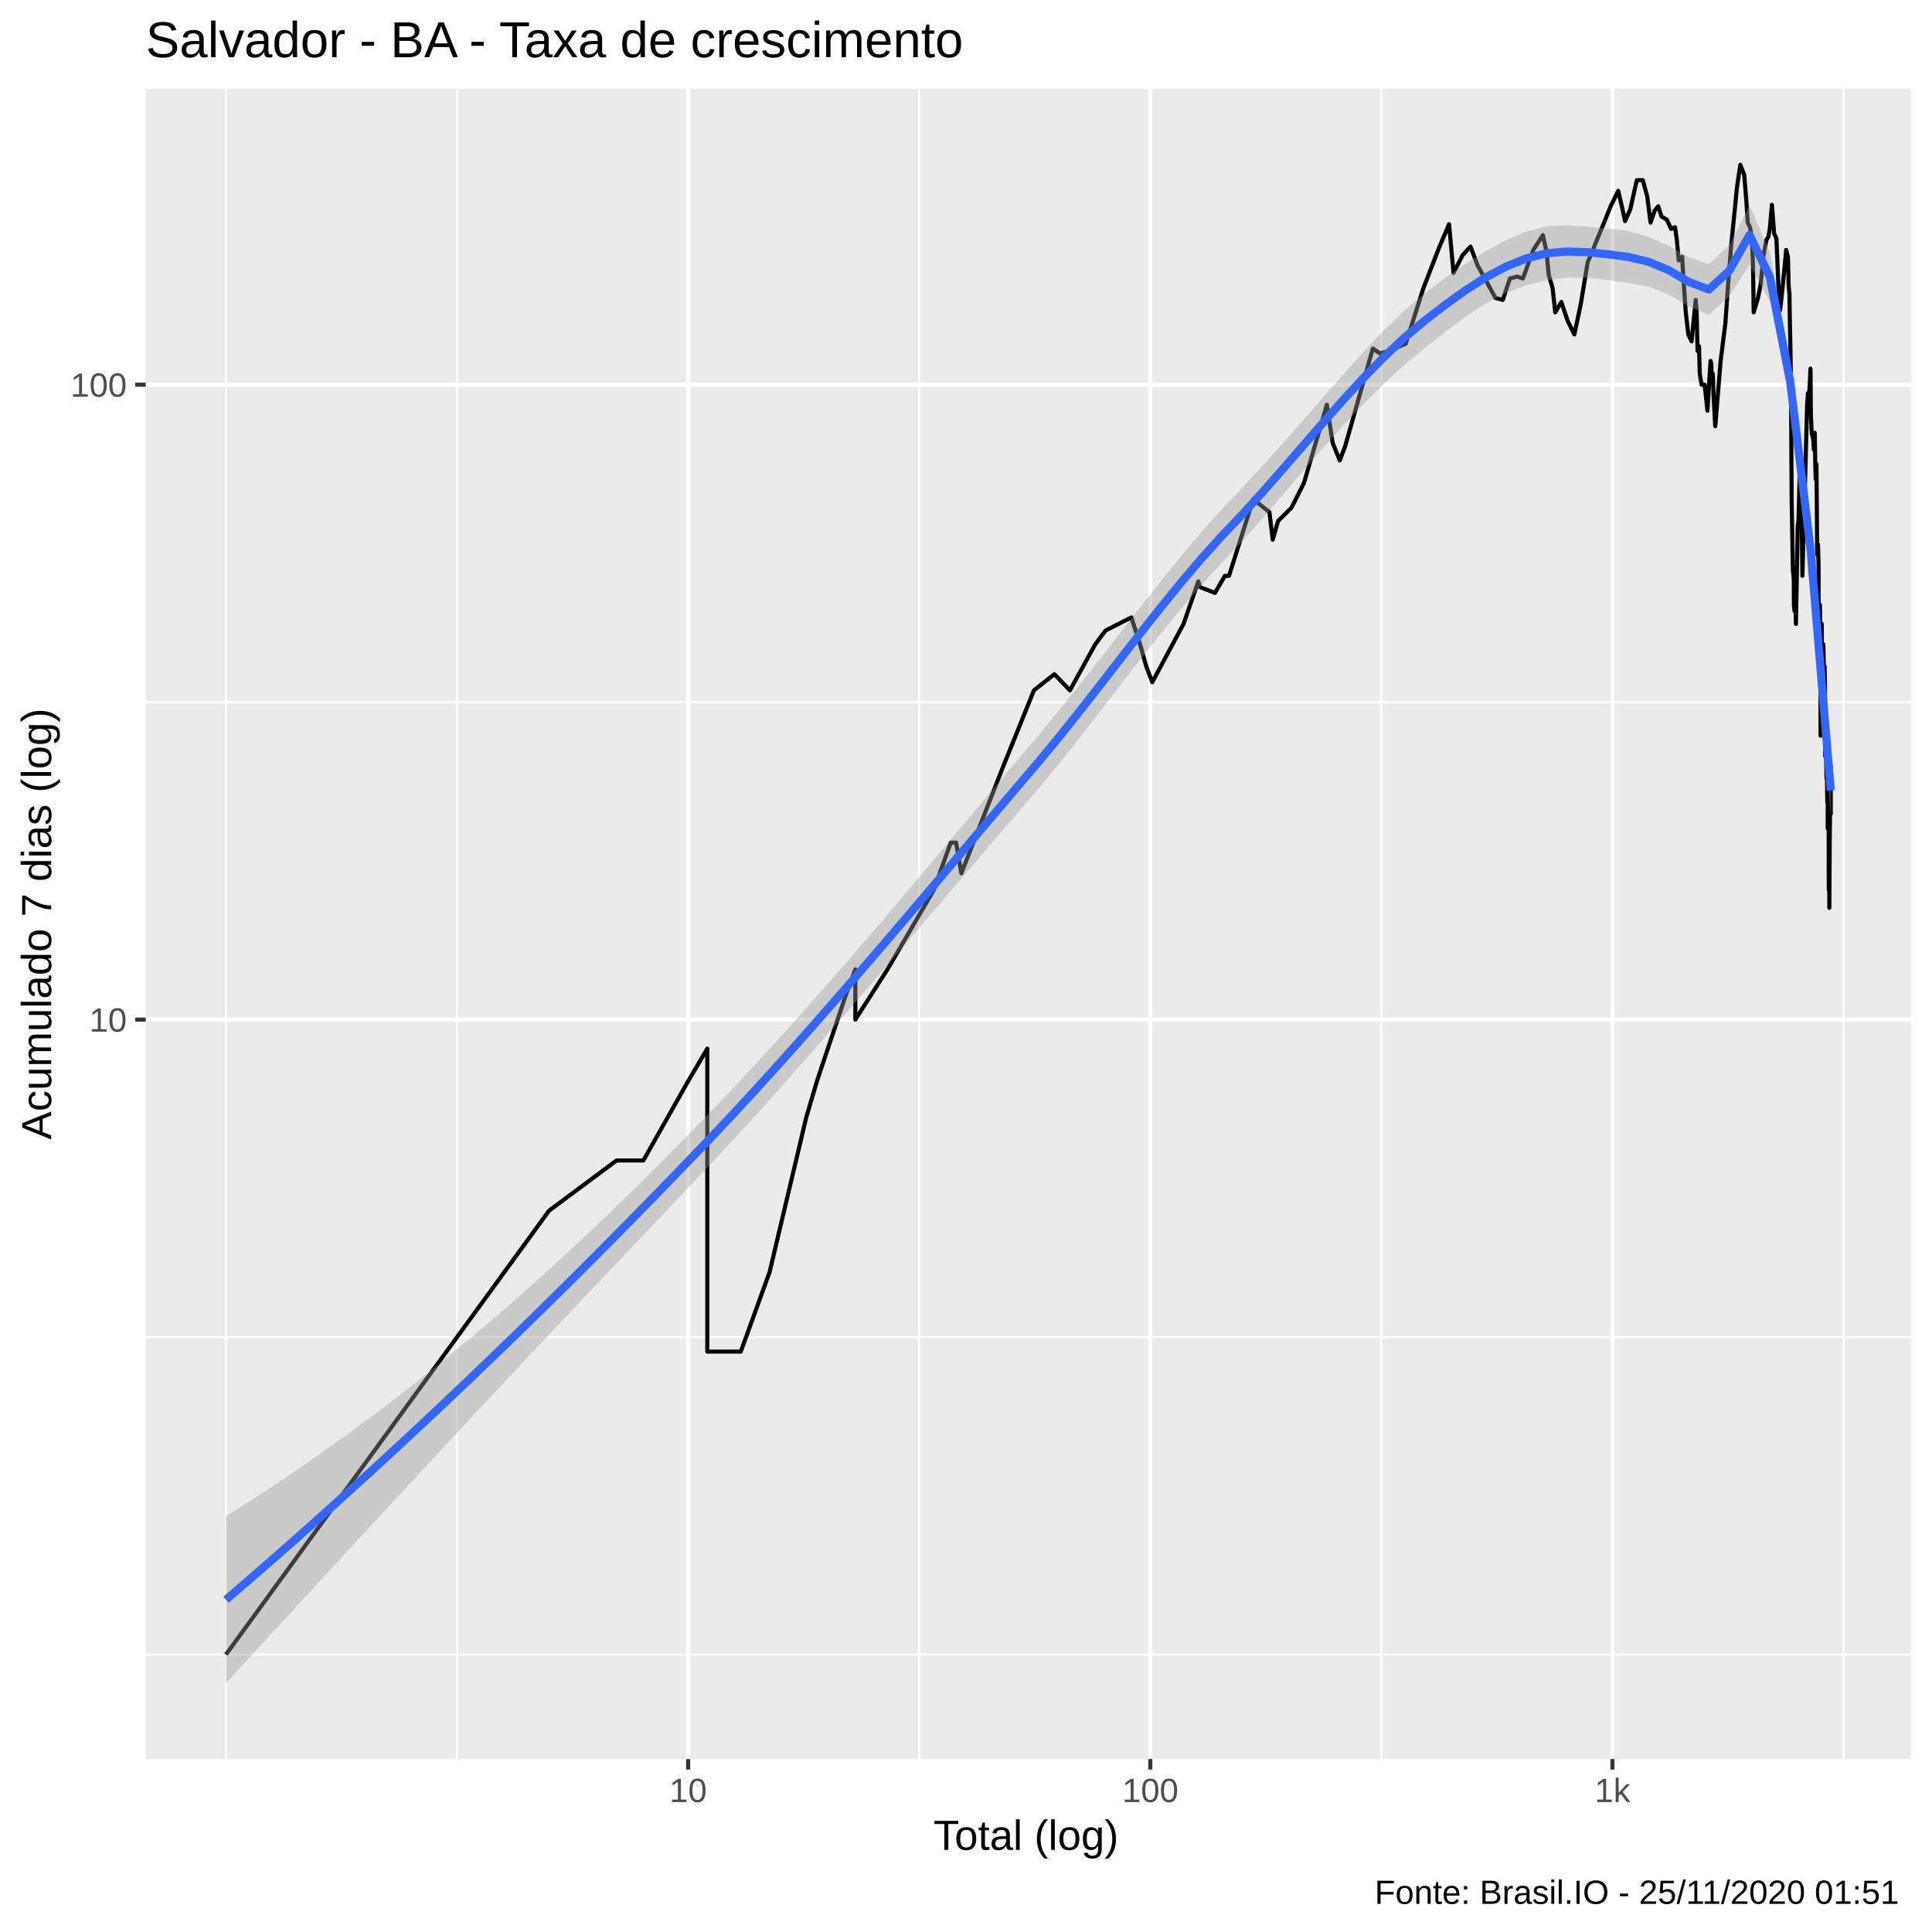
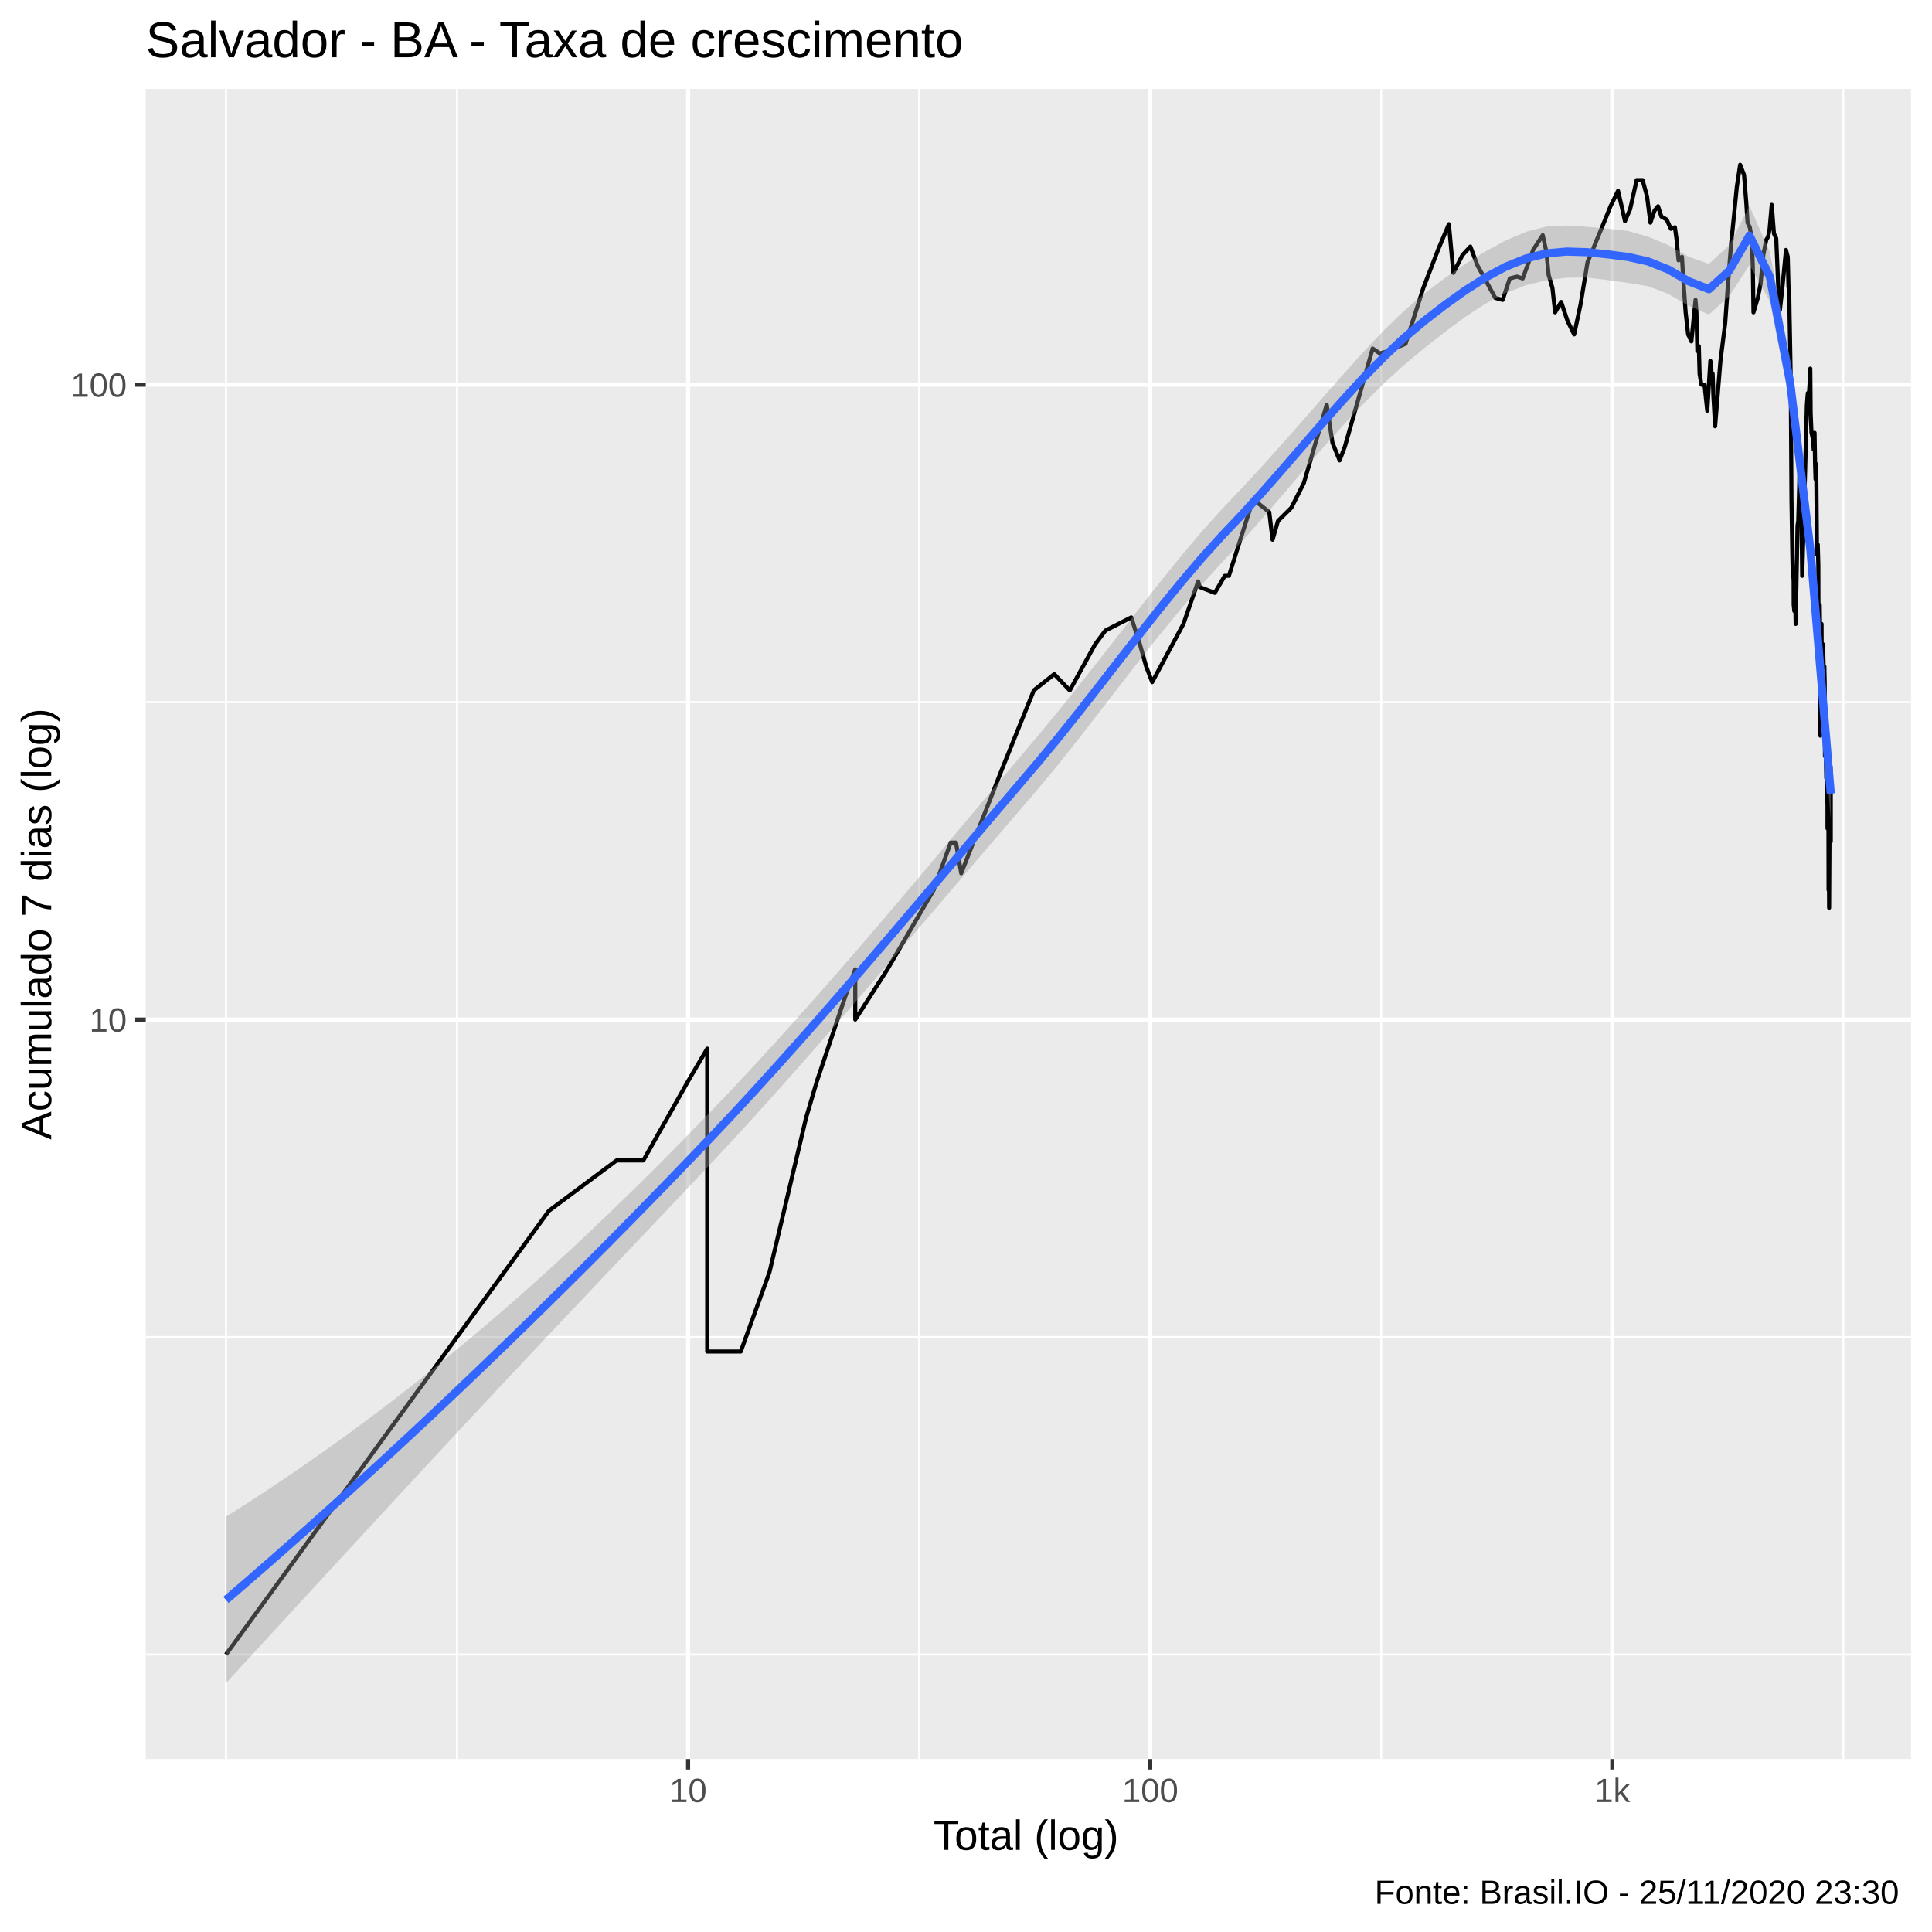
<svg xmlns="http://www.w3.org/2000/svg" viewBox="0 0 504.00 504.00">
  <defs>
    <style type="text/css">
    line, polyline, polygon, path, rect, circle {
      fill: none;
      stroke: #000000;
      stroke-linecap: round;
      stroke-linejoin: round;
      stroke-miterlimit: 10.00;
    }
  </style>
  </defs>
  <rect width="100%" height="100%" style="stroke: none; fill: #FFFFFF;" />
  <rect x="-0" y="0.00" width="504.00" height="504.00" style="stroke-width: 1.07; stroke: #FFFFFF; fill: #FFFFFF;" />
  <defs>
    <clipPath id="cpMzguMDJ8NDk4LjUyfDQ1OC44OHwyMy4xOQ==">
      <rect x="38.02" y="23.19" width="460.50" height="435.69" />
    </clipPath>
  </defs>
  <rect x="38.02" y="23.19" width="460.50" height="435.69" style="stroke-width: 1.07; stroke: none; fill: #EBEBEB;" clip-path="url(#cpMzguMDJ8NDk4LjUyfDQ1OC44OHwyMy4xOQ==)" />
  <polyline points="38.02,431.61 498.52,431.61 " style="stroke-width: 0.53; stroke: #FFFFFF; stroke-linecap: butt;" clip-path="url(#cpMzguMDJ8NDk4LjUyfDQ1OC44OHwyMy4xOQ==)" />
  <polyline points="38.02,348.80 498.52,348.80 " style="stroke-width: 0.53; stroke: #FFFFFF; stroke-linecap: butt;" clip-path="url(#cpMzguMDJ8NDk4LjUyfDQ1OC44OHwyMy4xOQ==)" />
  <polyline points="38.02,183.17 498.52,183.17 " style="stroke-width: 0.53; stroke: #FFFFFF; stroke-linecap: butt;" clip-path="url(#cpMzguMDJ8NDk4LjUyfDQ1OC44OHwyMy4xOQ==)" />
  <polyline points="58.95,458.88 58.95,23.19 " style="stroke-width: 0.53; stroke: #FFFFFF; stroke-linecap: butt;" clip-path="url(#cpMzguMDJ8NDk4LjUyfDQ1OC44OHwyMy4xOQ==)" />
-   <polyline points="119.24,458.88 119.24,23.19 " style="stroke-width: 0.53; stroke: #FFFFFF; stroke-linecap: butt;" clip-path="url(#cpMzguMDJ8NDk4LjUyfDQ1OC44OHwyMy4xOQ==)" />
-   <polyline points="239.80,458.88 239.80,23.19 " style="stroke-width: 0.53; stroke: #FFFFFF; stroke-linecap: butt;" clip-path="url(#cpMzguMDJ8NDk4LjUyfDQ1OC44OHwyMy4xOQ==)" />
-   <polyline points="360.36,458.88 360.36,23.19 " style="stroke-width: 0.53; stroke: #FFFFFF; stroke-linecap: butt;" clip-path="url(#cpMzguMDJ8NDk4LjUyfDQ1OC44OHwyMy4xOQ==)" />
-   <polyline points="480.93,458.88 480.93,23.19 " style="stroke-width: 0.53; stroke: #FFFFFF; stroke-linecap: butt;" clip-path="url(#cpMzguMDJ8NDk4LjUyfDQ1OC44OHwyMy4xOQ==)" />
+   <polyline points="119.23,458.88 119.23,23.19 " style="stroke-width: 0.53; stroke: #FFFFFF; stroke-linecap: butt;" clip-path="url(#cpMzguMDJ8NDk4LjUyfDQ1OC44OHwyMy4xOQ==)" />
+   <polyline points="239.78,458.88 239.78,23.19 " style="stroke-width: 0.53; stroke: #FFFFFF; stroke-linecap: butt;" clip-path="url(#cpMzguMDJ8NDk4LjUyfDQ1OC44OHwyMy4xOQ==)" />
+   <polyline points="360.32,458.88 360.32,23.19 " style="stroke-width: 0.53; stroke: #FFFFFF; stroke-linecap: butt;" clip-path="url(#cpMzguMDJ8NDk4LjUyfDQ1OC44OHwyMy4xOQ==)" />
+   <polyline points="480.87,458.88 480.87,23.19 " style="stroke-width: 0.53; stroke: #FFFFFF; stroke-linecap: butt;" clip-path="url(#cpMzguMDJ8NDk4LjUyfDQ1OC44OHwyMy4xOQ==)" />
  <polyline points="38.02,265.98 498.52,265.98 " style="stroke-width: 1.07; stroke: #FFFFFF; stroke-linecap: butt;" clip-path="url(#cpMzguMDJ8NDk4LjUyfDQ1OC44OHwyMy4xOQ==)" />
  <polyline points="38.02,100.36 498.52,100.36 " style="stroke-width: 1.07; stroke: #FFFFFF; stroke-linecap: butt;" clip-path="url(#cpMzguMDJ8NDk4LjUyfDQ1OC44OHwyMy4xOQ==)" />
-   <polyline points="179.52,458.88 179.52,23.19 " style="stroke-width: 1.07; stroke: #FFFFFF; stroke-linecap: butt;" clip-path="url(#cpMzguMDJ8NDk4LjUyfDQ1OC44OHwyMy4xOQ==)" />
-   <polyline points="300.08,458.88 300.08,23.19 " style="stroke-width: 1.07; stroke: #FFFFFF; stroke-linecap: butt;" clip-path="url(#cpMzguMDJ8NDk4LjUyfDQ1OC44OHwyMy4xOQ==)" />
-   <polyline points="420.64,458.88 420.64,23.19 " style="stroke-width: 1.07; stroke: #FFFFFF; stroke-linecap: butt;" clip-path="url(#cpMzguMDJ8NDk4LjUyfDQ1OC44OHwyMy4xOQ==)" />
-   <polyline points="58.95,431.61 95.25,381.75 95.25,381.75 95.25,381.75 116.48,352.59 143.22,315.84 143.22,315.84 160.84,302.73 167.83,302.73 179.52,282.03 184.51,273.56 184.51,282.03 184.51,302.73 184.51,302.73 184.51,331.89 184.51,352.59 193.25,352.59 200.75,331.89 210.29,291.64 210.29,291.64 213.12,282.03 220.80,259.13 223.13,252.87 223.13,265.98 231.52,252.87 243.59,232.17 248.02,219.81 249.42,219.81 250.78,227.81 261.65,200.07 269.72,180.10 275.05,175.87 279.11,180.10 285.71,168.09 287.07,166.26 288.40,164.49 295.14,161.06 297.40,168.09 299.02,173.84 300.60,177.96 308.75,162.76 312.60,151.67 313.01,153.15 316.95,154.66 319.54,150.21 320.61,150.21 326.93,130.24 331.15,133.59 332.01,140.79 333.41,135.91 336.90,132.46 340.16,126.01 346.14,105.58 347.64,115.51 349.50,120.10 350.91,116.41 358.13,90.93 359.99,92.20 362.28,91.56 366.71,89.68 371.34,75.13 375.35,64.77 378.01,58.48 379.18,71.19 381.56,66.55 383.61,64.33 385.49,69.30 387.89,73.63 390.10,77.71 392.03,78.24 393.90,72.64 395.78,72.16 397.28,72.64 399.99,65.21 402.49,61.35 403.44,65.65 404.02,71.67 405.02,75.13 405.72,81.48 407.30,78.77 408.96,83.73 410.70,87.24 412.38,79.30 414.19,68.37 415.36,65.65 416.22,63.47 418.12,58.88 420.17,53.81 422.14,49.78 423.00,53.43 423.94,57.68 425.30,54.57 427.00,46.99 428.55,46.99 429.71,51.22 430.58,58.08 431.65,54.95 432.58,53.81 433.45,56.49 434.82,57.28 435.93,59.69 436.97,59.28 437.43,62.61 437.92,67.91 438.82,67.00 439.15,72.64 439.77,81.48 440.42,87.24 441.28,89.06 442.36,78.24 442.60,81.48 442.84,91.56 443.22,90.30 443.42,97.53 443.89,100.36 444.69,100.36 445.42,107.14 446.23,94.16 446.42,94.82 446.58,98.93 446.83,97.53 447.02,103.29 447.46,111.20 448.86,94.16 450.10,84.30 450.89,73.13 451.62,63.90 452.37,56.49 453.14,48.72 454.00,42.99 455.02,45.63 455.59,52.69 455.93,58.08 456.52,59.28 457.02,62.19 457.30,69.30 457.48,81.48 458.61,77.71 459.32,74.13 460.04,66.55 460.80,62.61 461.31,61.76 461.69,59.69 462.24,53.43 462.82,60.93 463.41,62.19 463.71,69.30 464.05,77.19 464.37,80.93 464.96,75.64 465.96,65.21 466.42,67.00 466.61,74.63 466.81,76.67 466.90,82.60 467.01,87.84 467.20,98.93 467.39,130.24 467.61,143.36 467.71,148.79 467.88,150.21 467.95,151.67 467.97,157.79 468.14,159.41 468.37,156.21 468.50,162.76 468.98,137.10 469.16,135.91 469.35,129.16 469.47,123.98 469.54,129.16 469.70,132.46 469.92,127.05 470.11,143.36 470.19,150.21 470.61,134.74 470.96,122.99 471.42,105.58 471.65,102.55 471.79,105.58 472.11,100.36 472.30,96.16 472.40,107.93 472.61,112.90 473.02,114.63 473.19,117.31 473.42,112.90 473.55,121.05 473.67,124.99 473.84,121.05 473.92,128.10 474.05,144.68 474.26,142.06 474.41,147.39 474.42,156.21 474.46,162.76 474.65,161.06 474.76,157.79 474.84,162.76 474.91,175.87 474.93,191.92 475.11,171.87 475.24,162.76 475.30,175.87 475.32,186.96 475.43,182.32 475.45,189.40 475.65,168.09 475.78,173.84 475.87,177.96 475.90,180.10 475.98,173.84 476.05,177.96 476.07,177.96 476.12,197.25 476.28,191.92 476.34,197.25 476.37,197.25 476.43,200.07 476.48,203.01 476.52,200.07 476.57,200.07 476.68,209.27 476.79,200.07 476.79,206.07 476.79,216.12 476.95,197.25 476.97,200.07 477.00,203.01 477.04,216.12 477.07,232.17 477.13,219.81 477.15,216.12 477.22,236.82 477.31,219.81 477.36,216.12 477.47,203.01 477.52,200.07 477.55,203.01 477.59,200.07 477.59,212.61 " style="stroke-width: 1.07; stroke-linecap: butt;" clip-path="url(#cpMzguMDJ8NDk4LjUyfDQ1OC44OHwyMy4xOQ==)" />
-   <polygon points="58.95,395.56 64.25,392.20 69.55,388.75 74.85,385.21 80.15,381.59 85.45,377.87 90.75,374.06 96.05,370.16 101.35,366.17 106.65,362.08 111.95,357.89 117.24,353.61 122.54,349.23 127.84,344.75 133.14,340.17 138.44,335.50 143.74,330.72 149.04,325.84 154.34,320.87 159.64,315.81 164.94,310.65 170.24,305.41 175.54,300.10 180.83,294.70 186.13,289.24 191.43,283.67 196.73,277.99 202.03,272.21 207.33,266.35 212.63,260.39 217.93,254.36 223.23,248.26 228.53,242.09 233.83,235.87 239.13,229.61 244.43,223.31 249.72,216.99 255.02,210.67 260.32,204.35 265.62,198.05 270.92,191.78 276.22,185.37 281.52,178.77 286.82,172.05 292.12,165.26 297.42,158.46 302.72,151.74 308.02,145.19 313.31,138.90 318.61,132.99 323.91,127.42 329.21,121.68 334.51,115.79 339.81,109.78 345.11,103.71 350.41,97.68 355.71,91.80 361.01,86.20 366.31,81.06 371.61,76.55 376.90,72.54 382.20,68.88 387.50,65.56 392.80,62.69 398.10,60.43 403.40,59.05 408.70,58.77 414.00,59.13 419.30,59.59 424.60,60.20 429.90,61.75 435.20,64.04 440.49,67.08 445.79,68.91 451.09,63.95 456.39,53.58 461.69,65.81 466.99,93.42 472.29,138.57 477.59,199.37 477.59,213.04 472.29,147.47 466.99,105.47 461.69,78.60 456.39,69.04 451.09,77.34 445.79,82.14 440.49,79.94 435.20,76.81 429.90,74.71 424.60,73.81 419.30,73.06 414.00,72.43 408.70,72.45 403.40,73.12 398.10,74.41 392.80,76.46 387.50,79.26 382.20,82.73 376.90,86.67 371.61,90.83 366.31,95.23 361.01,100.09 355.71,105.35 350.41,110.98 345.11,116.90 339.81,123.04 334.51,129.26 329.21,135.41 323.91,141.34 318.61,146.95 313.31,152.78 308.02,158.96 302.72,165.42 297.42,172.09 292.12,178.92 286.82,185.79 281.52,192.62 276.22,199.30 270.92,205.72 265.62,211.89 260.32,218.07 255.02,224.25 249.72,230.44 244.43,236.64 239.13,242.84 233.83,249.02 228.53,255.20 223.23,261.35 217.93,267.46 212.63,273.54 207.33,279.56 202.03,285.51 196.73,291.39 191.43,297.18 186.13,302.87 180.83,308.48 175.54,314.07 170.24,319.66 164.94,325.24 159.64,330.82 154.34,336.41 149.04,342.01 143.74,347.62 138.44,353.25 133.14,358.89 127.84,364.55 122.54,370.23 117.24,375.91 111.95,381.61 106.65,387.33 101.35,393.05 96.05,398.79 90.75,404.53 85.45,410.28 80.15,416.03 74.85,421.79 69.55,427.55 64.25,433.31 58.95,439.07 " style="stroke-width: 0.00; stroke: none; fill: #999999; fill-opacity: 0.40;" clip-path="url(#cpMzguMDJ8NDk4LjUyfDQ1OC44OHwyMy4xOQ==)" />
-   <polyline points="58.95,395.56 64.25,392.20 69.55,388.75 74.85,385.21 80.15,381.59 85.45,377.87 90.75,374.06 96.05,370.16 101.35,366.17 106.65,362.08 111.95,357.89 117.24,353.61 122.54,349.23 127.84,344.75 133.14,340.17 138.44,335.50 143.74,330.72 149.04,325.84 154.34,320.87 159.64,315.81 164.94,310.65 170.24,305.41 175.54,300.10 180.83,294.70 186.13,289.24 191.43,283.67 196.73,277.99 202.03,272.21 207.33,266.35 212.63,260.39 217.93,254.36 223.23,248.26 228.53,242.09 233.83,235.87 239.13,229.61 244.43,223.31 249.72,216.99 255.02,210.67 260.32,204.35 265.62,198.05 270.92,191.78 276.22,185.37 281.52,178.77 286.82,172.05 292.12,165.26 297.42,158.46 302.72,151.74 308.02,145.19 313.31,138.90 318.61,132.99 323.91,127.42 329.21,121.68 334.51,115.79 339.81,109.78 345.11,103.71 350.41,97.68 355.71,91.80 361.01,86.20 366.31,81.06 371.61,76.55 376.90,72.54 382.20,68.88 387.50,65.56 392.80,62.69 398.10,60.43 403.40,59.05 408.70,58.77 414.00,59.13 419.30,59.59 424.60,60.20 429.90,61.75 435.20,64.04 440.49,67.08 445.79,68.91 451.09,63.95 456.39,53.58 461.69,65.81 466.99,93.42 472.29,138.57 477.59,199.37 " style="stroke-width: 2.13; stroke: none;" clip-path="url(#cpMzguMDJ8NDk4LjUyfDQ1OC44OHwyMy4xOQ==)" />
-   <polyline points="477.59,213.04 472.29,147.47 466.99,105.47 461.69,78.60 456.39,69.04 451.09,77.34 445.79,82.14 440.49,79.94 435.20,76.81 429.90,74.71 424.60,73.81 419.30,73.06 414.00,72.43 408.70,72.45 403.40,73.12 398.10,74.41 392.80,76.46 387.50,79.26 382.20,82.73 376.90,86.67 371.61,90.83 366.31,95.23 361.01,100.09 355.71,105.35 350.41,110.98 345.11,116.90 339.81,123.04 334.51,129.26 329.21,135.41 323.91,141.34 318.61,146.95 313.31,152.78 308.02,158.96 302.72,165.42 297.42,172.09 292.12,178.92 286.82,185.79 281.52,192.62 276.22,199.30 270.92,205.72 265.62,211.89 260.32,218.07 255.02,224.25 249.72,230.44 244.43,236.64 239.13,242.84 233.83,249.02 228.53,255.20 223.23,261.35 217.93,267.46 212.63,273.54 207.33,279.56 202.03,285.51 196.73,291.39 191.43,297.18 186.13,302.87 180.83,308.48 175.54,314.07 170.24,319.66 164.94,325.24 159.64,330.82 154.34,336.41 149.04,342.01 143.74,347.62 138.44,353.25 133.14,358.89 127.84,364.55 122.54,370.23 117.24,375.91 111.95,381.61 106.65,387.33 101.35,393.05 96.05,398.79 90.75,404.53 85.45,410.28 80.15,416.03 74.85,421.79 69.55,427.55 64.25,433.31 58.95,439.07 " style="stroke-width: 2.13; stroke: none;" clip-path="url(#cpMzguMDJ8NDk4LjUyfDQ1OC44OHwyMy4xOQ==)" />
-   <polyline points="58.95,417.32 64.25,412.75 69.55,408.15 74.85,403.50 80.15,398.81 85.45,394.07 90.75,389.29 96.05,384.47 101.35,379.61 106.65,374.70 111.95,369.75 117.24,364.76 122.54,359.73 127.84,354.65 133.14,349.53 138.44,344.37 143.74,339.17 149.04,333.93 154.34,328.64 159.64,323.31 164.94,317.95 170.24,312.54 175.54,307.08 180.83,301.59 186.13,296.05 191.43,290.42 196.73,284.69 202.03,278.86 207.33,272.95 212.63,266.96 217.93,260.91 223.23,254.80 228.53,248.64 233.83,242.45 239.13,236.22 244.43,229.98 249.72,223.72 255.02,217.46 260.32,211.21 265.62,204.97 270.92,198.75 276.22,192.34 281.52,185.70 286.82,178.92 292.12,172.09 297.42,165.28 302.72,158.58 308.02,152.07 313.31,145.84 318.61,139.97 323.91,134.38 329.21,128.55 334.51,122.52 339.81,116.41 345.11,110.31 350.41,104.33 355.71,98.57 361.01,93.14 366.31,88.15 371.61,83.69 376.90,79.61 382.20,75.80 387.50,72.41 392.80,69.57 398.10,67.42 403.40,66.09 408.70,65.61 414.00,65.78 419.30,66.32 424.60,67.00 429.90,68.23 435.20,70.43 440.49,73.51 445.79,75.53 451.09,70.64 456.39,61.31 461.69,72.20 466.99,99.44 472.29,143.02 477.59,206.21 " style="stroke-width: 2.13; stroke: #3366FF; stroke-linecap: butt;" clip-path="url(#cpMzguMDJ8NDk4LjUyfDQ1OC44OHwyMy4xOQ==)" />
+   <polyline points="179.50,458.88 179.50,23.19 " style="stroke-width: 1.07; stroke: #FFFFFF; stroke-linecap: butt;" clip-path="url(#cpMzguMDJ8NDk4LjUyfDQ1OC44OHwyMy4xOQ==)" />
+   <polyline points="300.05,458.88 300.05,23.19 " style="stroke-width: 1.07; stroke: #FFFFFF; stroke-linecap: butt;" clip-path="url(#cpMzguMDJ8NDk4LjUyfDQ1OC44OHwyMy4xOQ==)" />
+   <polyline points="420.60,458.88 420.60,23.19 " style="stroke-width: 1.07; stroke: #FFFFFF; stroke-linecap: butt;" clip-path="url(#cpMzguMDJ8NDk4LjUyfDQ1OC44OHwyMy4xOQ==)" />
+   <polyline points="58.95,431.61 95.24,381.75 95.24,381.75 95.24,381.75 116.47,352.58 143.21,315.84 143.21,315.84 160.83,302.73 167.82,302.73 179.50,282.03 184.49,273.56 184.49,282.03 184.49,302.73 184.49,302.73 184.49,331.89 184.49,352.58 193.24,352.58 200.73,331.89 210.27,291.64 210.27,291.64 213.11,282.03 220.78,259.13 223.11,252.87 223.11,265.98 231.50,252.87 243.57,232.17 248.00,219.81 249.39,219.81 250.75,227.81 261.62,200.07 269.69,180.10 275.02,175.87 279.08,180.10 285.68,168.09 287.04,166.26 288.37,164.49 295.11,161.06 297.37,168.09 298.99,173.84 300.57,177.95 308.72,162.76 312.56,151.67 312.97,153.15 316.91,154.66 319.50,150.21 320.58,150.21 326.90,130.24 331.11,133.59 331.97,140.79 333.38,135.91 336.86,132.46 340.13,126.01 346.10,105.58 347.60,115.51 349.47,120.10 350.87,116.41 358.09,90.93 359.95,92.20 362.24,91.56 366.67,89.68 371.30,75.13 375.31,64.77 377.97,58.48 379.14,71.19 381.51,66.55 383.57,64.33 385.45,69.30 387.85,73.63 390.06,77.71 391.99,78.24 393.86,72.64 395.74,72.16 397.23,72.64 399.94,65.21 402.45,61.35 403.40,65.65 403.98,71.67 404.98,75.13 405.68,81.48 407.25,78.77 408.92,83.73 410.65,87.24 412.34,79.30 414.14,68.37 415.31,65.65 416.18,63.47 418.08,58.88 420.13,53.81 422.10,49.78 422.95,53.43 423.90,57.68 425.25,54.57 426.95,46.99 428.50,46.99 429.66,51.22 430.54,58.08 431.61,54.95 432.53,53.81 433.40,56.49 434.78,57.28 435.88,59.69 436.93,59.28 437.39,62.61 437.88,67.91 438.77,67.00 439.10,72.64 439.73,81.48 440.38,87.24 441.23,89.06 442.31,78.24 442.55,81.48 442.79,91.56 443.17,90.30 443.37,97.53 443.85,100.36 444.65,100.36 445.37,107.14 446.18,94.16 446.37,94.82 446.53,98.93 446.78,97.53 446.97,103.29 447.42,111.20 448.81,94.16 450.05,84.30 450.85,73.13 451.57,63.90 452.32,56.49 453.09,48.72 453.95,42.99 454.97,45.63 455.54,52.69 455.88,58.08 456.47,59.28 456.97,62.19 457.25,69.30 457.43,81.48 458.56,77.71 459.27,74.13 459.99,66.55 460.75,62.61 461.25,61.76 461.64,59.69 462.19,53.43 462.77,60.93 463.36,62.19 463.66,69.30 464.00,77.19 464.32,80.93 464.91,75.64 465.91,65.21 466.37,67.00 466.56,74.63 466.76,76.67 466.85,82.60 466.95,87.84 467.15,98.93 467.34,130.24 467.55,143.36 467.66,148.79 467.83,150.21 467.90,151.67 467.92,157.79 468.09,159.41 468.32,156.21 468.44,162.76 468.92,137.10 469.11,135.91 469.30,129.16 469.42,123.98 469.48,129.16 469.65,132.46 469.87,127.05 470.06,143.36 470.14,150.21 470.56,134.74 470.90,122.99 471.36,105.58 471.60,102.55 471.74,105.58 472.05,100.36 472.25,96.16 472.35,107.93 472.56,112.90 472.97,114.63 473.14,117.31 473.37,112.90 473.50,121.05 473.62,124.99 473.79,121.05 473.86,128.10 474.00,144.68 474.20,142.06 474.35,147.39 474.37,156.21 474.41,162.76 474.60,161.06 474.71,157.79 474.78,162.76 474.86,175.87 474.88,191.92 475.06,171.87 475.19,162.76 475.25,175.87 475.26,186.96 475.37,182.32 475.39,189.40 475.59,168.09 475.72,173.84 475.81,177.95 475.85,180.10 475.92,173.84 476.00,177.95 476.01,177.95 476.07,197.25 476.23,191.92 476.29,197.25 476.32,197.25 476.38,200.07 476.43,203.01 476.47,200.07 476.52,200.07 476.63,209.27 476.74,200.07 476.74,206.07 476.74,216.12 476.90,197.25 476.91,200.07 476.95,203.01 476.99,216.12 477.02,232.17 477.08,219.81 477.09,216.12 477.16,236.82 477.25,219.81 477.31,216.12 477.41,203.01 477.47,200.07 477.50,203.01 477.54,200.07 477.59,203.01 477.59,219.81 " style="stroke-width: 1.07; stroke-linecap: butt;" clip-path="url(#cpMzguMDJ8NDk4LjUyfDQ1OC44OHwyMy4xOQ==)" />
+   <polygon points="58.95,395.66 64.25,392.29 69.55,388.84 74.85,385.29 80.15,381.66 85.45,377.93 90.75,374.12 96.05,370.21 101.35,366.21 106.65,362.11 111.95,357.92 117.24,353.63 122.54,349.25 127.84,344.76 133.14,340.18 138.44,335.50 143.74,330.72 149.04,325.84 154.34,320.86 159.64,315.79 164.94,310.64 170.24,305.40 175.54,300.08 180.83,294.68 186.13,289.22 191.43,283.65 196.73,277.97 202.03,272.19 207.33,266.32 212.63,260.36 217.93,254.33 223.23,248.23 228.53,242.06 233.83,235.84 239.13,229.58 244.43,223.28 249.72,216.96 255.02,210.64 260.32,204.32 265.62,198.02 270.92,191.76 276.22,185.34 281.52,178.75 286.82,172.02 292.12,165.23 297.42,158.44 302.72,151.72 308.02,145.16 313.31,138.88 318.61,132.97 323.91,127.39 329.21,121.66 334.51,115.76 339.81,109.75 345.11,103.69 350.41,97.66 355.71,91.77 361.01,86.19 366.31,81.05 371.61,76.55 376.90,72.55 382.20,68.88 387.50,65.58 392.80,62.71 398.10,60.46 403.40,59.09 408.70,58.82 414.00,59.17 419.30,59.63 424.60,60.23 429.90,61.73 435.20,63.94 440.49,66.96 445.79,68.85 451.09,63.98 456.39,53.78 461.69,65.77 466.99,93.71 472.29,139.13 477.59,200.23 477.59,213.80 472.29,147.97 466.99,105.70 461.69,78.57 456.39,69.13 451.09,77.31 445.79,82.05 440.49,79.76 435.20,76.67 429.90,74.65 424.60,73.79 419.30,73.05 414.00,72.42 408.70,72.44 403.40,73.11 398.10,74.40 392.80,76.44 387.50,79.23 382.20,82.69 376.90,86.63 371.61,90.79 366.31,95.18 361.01,100.03 355.71,105.29 350.41,110.92 345.11,116.84 339.81,122.98 334.51,129.20 329.21,135.36 323.91,141.29 318.61,146.90 313.31,152.73 308.02,158.90 302.72,165.36 297.42,172.04 292.12,178.86 286.82,185.73 281.52,192.56 276.22,199.24 270.92,205.65 265.62,211.83 260.32,218.00 255.02,224.19 249.72,230.38 244.43,236.58 239.13,242.77 233.83,248.96 228.53,255.13 223.23,261.28 217.93,267.40 212.63,273.47 207.33,279.50 202.03,285.45 196.73,291.33 191.43,297.12 186.13,302.81 180.83,308.43 175.54,314.02 170.24,319.61 164.94,325.19 159.64,330.78 154.34,336.37 149.04,341.97 143.74,347.59 138.44,353.22 133.14,358.86 127.84,364.52 122.54,370.20 117.24,375.89 111.95,381.59 106.65,387.31 101.35,393.03 96.05,398.77 90.75,404.51 85.45,410.26 80.15,416.02 74.85,421.78 69.55,427.54 64.25,433.31 58.95,439.07 " style="stroke-width: 0.00; stroke: none; fill: #999999; fill-opacity: 0.40;" clip-path="url(#cpMzguMDJ8NDk4LjUyfDQ1OC44OHwyMy4xOQ==)" />
+   <polyline points="58.95,395.66 64.25,392.29 69.55,388.84 74.85,385.29 80.15,381.66 85.45,377.93 90.75,374.12 96.05,370.21 101.35,366.21 106.65,362.11 111.95,357.92 117.24,353.63 122.54,349.25 127.84,344.76 133.14,340.18 138.44,335.50 143.74,330.72 149.04,325.84 154.34,320.86 159.64,315.79 164.94,310.64 170.24,305.40 175.54,300.08 180.83,294.68 186.13,289.22 191.43,283.65 196.73,277.97 202.03,272.19 207.33,266.32 212.63,260.36 217.93,254.33 223.23,248.23 228.53,242.06 233.83,235.84 239.13,229.58 244.43,223.28 249.72,216.96 255.02,210.64 260.32,204.32 265.62,198.02 270.92,191.76 276.22,185.34 281.52,178.75 286.82,172.02 292.12,165.23 297.42,158.44 302.72,151.72 308.02,145.16 313.31,138.88 318.61,132.97 323.91,127.39 329.21,121.66 334.51,115.76 339.81,109.75 345.11,103.69 350.41,97.66 355.71,91.77 361.01,86.19 366.31,81.05 371.61,76.55 376.90,72.55 382.20,68.88 387.50,65.58 392.80,62.71 398.10,60.46 403.40,59.09 408.70,58.82 414.00,59.17 419.30,59.63 424.60,60.23 429.90,61.73 435.20,63.94 440.49,66.96 445.79,68.85 451.09,63.98 456.39,53.78 461.69,65.77 466.99,93.71 472.29,139.13 477.59,200.23 " style="stroke-width: 2.13; stroke: none;" clip-path="url(#cpMzguMDJ8NDk4LjUyfDQ1OC44OHwyMy4xOQ==)" />
+   <polyline points="477.59,213.80 472.29,147.97 466.99,105.70 461.69,78.57 456.39,69.13 451.09,77.31 445.79,82.05 440.49,79.76 435.20,76.67 429.90,74.65 424.60,73.79 419.30,73.05 414.00,72.42 408.70,72.44 403.40,73.11 398.10,74.40 392.80,76.44 387.50,79.23 382.20,82.69 376.90,86.63 371.61,90.79 366.31,95.18 361.01,100.03 355.71,105.29 350.41,110.92 345.11,116.84 339.81,122.98 334.51,129.20 329.21,135.36 323.91,141.29 318.61,146.90 313.31,152.73 308.02,158.90 302.72,165.36 297.42,172.04 292.12,178.86 286.82,185.73 281.52,192.56 276.22,199.24 270.92,205.65 265.62,211.83 260.32,218.00 255.02,224.19 249.72,230.38 244.43,236.58 239.13,242.77 233.83,248.96 228.53,255.13 223.23,261.28 217.93,267.40 212.63,273.47 207.33,279.50 202.03,285.45 196.73,291.33 191.43,297.12 186.13,302.81 180.83,308.43 175.54,314.02 170.24,319.61 164.94,325.19 159.64,330.78 154.34,336.37 149.04,341.97 143.74,347.59 138.44,353.22 133.14,358.86 127.84,364.52 122.54,370.20 117.24,375.89 111.95,381.59 106.65,387.31 101.35,393.03 96.05,398.77 90.75,404.51 85.45,410.26 80.15,416.02 74.85,421.78 69.55,427.54 64.25,433.31 58.95,439.07 " style="stroke-width: 2.13; stroke: none;" clip-path="url(#cpMzguMDJ8NDk4LjUyfDQ1OC44OHwyMy4xOQ==)" />
+   <polyline points="58.95,417.37 64.25,412.80 69.55,408.19 74.85,403.53 80.15,398.84 85.45,394.10 90.75,389.31 96.05,384.49 101.35,379.62 106.65,374.71 111.95,369.76 117.24,364.76 122.54,359.72 127.84,354.64 133.14,349.52 138.44,344.36 143.74,339.15 149.04,333.91 154.34,328.62 159.64,323.29 164.94,317.92 170.24,312.50 175.54,307.05 180.83,301.55 186.13,296.01 191.43,290.38 196.73,284.65 202.03,278.82 207.33,272.91 212.63,266.92 217.93,260.86 223.23,254.75 228.53,248.60 233.83,242.40 239.13,236.18 244.43,229.93 249.72,223.67 255.02,217.41 260.32,211.16 265.62,204.93 270.92,198.71 276.22,192.29 281.52,185.66 286.82,178.88 292.12,172.04 297.42,165.24 302.72,158.54 308.02,152.03 313.31,145.80 318.61,139.93 323.91,134.34 329.21,128.51 334.51,122.48 339.81,116.36 345.11,110.26 350.41,104.29 355.71,98.53 361.01,93.11 366.31,88.12 371.61,83.67 376.90,79.59 382.20,75.79 387.50,72.41 392.80,69.57 398.10,67.43 403.40,66.10 408.70,65.63 414.00,65.79 419.30,66.34 424.60,67.01 429.90,68.19 435.20,70.30 440.49,73.36 445.79,75.45 451.09,70.64 456.39,61.45 461.69,72.17 466.99,99.71 472.29,143.55 477.59,207.02 " style="stroke-width: 2.13; stroke: #3366FF; stroke-linecap: butt;" clip-path="url(#cpMzguMDJ8NDk4LjUyfDQ1OC44OHwyMy4xOQ==)" />
  <defs>
    <clipPath id="cpMC4wMHw1MDQuMDB8NTA0LjAwfDAuMDA=">
      <rect x="0.00" y="0.00" width="504.00" height="504.00" />
    </clipPath>
  </defs>
  <g clip-path="url(#cpMC4wMHw1MDQuMDB8NTA0LjAwfDAuMDA=)">
    <text x="23.30" y="269.13" style="font-size: 8.80px; fill: #4D4D4D; font-family: Arial;" textLength="9.79px" lengthAdjust="spacingAndGlyphs">10</text>
  </g>
  <g clip-path="url(#cpMC4wMHw1MDQuMDB8NTA0LjAwfDAuMDA=)">
    <text x="18.41" y="103.50" style="font-size: 8.80px; fill: #4D4D4D; font-family: Arial;" textLength="14.68px" lengthAdjust="spacingAndGlyphs">100</text>
  </g>
  <polyline points="35.28,265.98 38.02,265.98 " style="stroke-width: 1.07; stroke: #333333; stroke-linecap: butt;" clip-path="url(#cpMC4wMHw1MDQuMDB8NTA0LjAwfDAuMDA=)" />
  <polyline points="35.28,100.36 38.02,100.36 " style="stroke-width: 1.07; stroke: #333333; stroke-linecap: butt;" clip-path="url(#cpMC4wMHw1MDQuMDB8NTA0LjAwfDAuMDA=)" />
-   <polyline points="179.52,461.62 179.52,458.88 " style="stroke-width: 1.07; stroke: #333333; stroke-linecap: butt;" clip-path="url(#cpMC4wMHw1MDQuMDB8NTA0LjAwfDAuMDA=)" />
-   <polyline points="300.08,461.62 300.08,458.88 " style="stroke-width: 1.07; stroke: #333333; stroke-linecap: butt;" clip-path="url(#cpMC4wMHw1MDQuMDB8NTA0LjAwfDAuMDA=)" />
-   <polyline points="420.64,461.62 420.64,458.88 " style="stroke-width: 1.07; stroke: #333333; stroke-linecap: butt;" clip-path="url(#cpMC4wMHw1MDQuMDB8NTA0LjAwfDAuMDA=)" />
+   <polyline points="179.50,461.62 179.50,458.88 " style="stroke-width: 1.07; stroke: #333333; stroke-linecap: butt;" clip-path="url(#cpMC4wMHw1MDQuMDB8NTA0LjAwfDAuMDA=)" />
+   <polyline points="300.05,461.62 300.05,458.88 " style="stroke-width: 1.07; stroke: #333333; stroke-linecap: butt;" clip-path="url(#cpMC4wMHw1MDQuMDB8NTA0LjAwfDAuMDA=)" />
+   <polyline points="420.60,461.62 420.60,458.88 " style="stroke-width: 1.07; stroke: #333333; stroke-linecap: butt;" clip-path="url(#cpMC4wMHw1MDQuMDB8NTA0LjAwfDAuMDA=)" />
  <g clip-path="url(#cpMC4wMHw1MDQuMDB8NTA0LjAwfDAuMDA=)">
-     <text x="174.62" y="470.11" style="font-size: 8.80px; fill: #4D4D4D; font-family: Arial;" textLength="9.79px" lengthAdjust="spacingAndGlyphs">10</text>
+     <text x="174.61" y="470.11" style="font-size: 8.80px; fill: #4D4D4D; font-family: Arial;" textLength="9.79px" lengthAdjust="spacingAndGlyphs">10</text>
  </g>
  <g clip-path="url(#cpMC4wMHw1MDQuMDB8NTA0LjAwfDAuMDA=)">
-     <text x="292.74" y="470.11" style="font-size: 8.80px; fill: #4D4D4D; font-family: Arial;" textLength="14.68px" lengthAdjust="spacingAndGlyphs">100</text>
+     <text x="292.71" y="470.11" style="font-size: 8.80px; fill: #4D4D4D; font-family: Arial;" textLength="14.68px" lengthAdjust="spacingAndGlyphs">100</text>
  </g>
  <g clip-path="url(#cpMC4wMHw1MDQuMDB8NTA0LjAwfDAuMDA=)">
-     <text x="416.00" y="470.11" style="font-size: 8.80px; fill: #4D4D4D; font-family: Arial;" textLength="9.29px" lengthAdjust="spacingAndGlyphs">1k</text>
+     <text x="415.95" y="470.11" style="font-size: 8.80px; fill: #4D4D4D; font-family: Arial;" textLength="9.29px" lengthAdjust="spacingAndGlyphs">1k</text>
  </g>
  <g clip-path="url(#cpMC4wMHw1MDQuMDB8NTA0LjAwfDAuMDA=)">
    <text x="243.51" y="482.57" style="font-size: 11.00px; font-family: Arial;" textLength="49.52px" lengthAdjust="spacingAndGlyphs">Total (log)</text>
  </g>
  <g clip-path="url(#cpMC4wMHw1MDQuMDB8NTA0LjAwfDAuMDA=)">
    <text transform="translate(13.35,297.28) rotate(-90)" style="font-size: 11.00px; font-family: Arial;" textLength="112.50px" lengthAdjust="spacingAndGlyphs">Acumulado 7 dias (log)</text>
  </g>
  <g clip-path="url(#cpMC4wMHw1MDQuMDB8NTA0LjAwfDAuMDA=)">
    <text x="38.02" y="14.93" style="font-size: 13.20px; font-family: Arial;" textLength="215.69px" lengthAdjust="spacingAndGlyphs">Salvador - BA - Taxa de crescimento</text>
  </g>
  <g clip-path="url(#cpMC4wMHw1MDQuMDB8NTA0LjAwfDAuMDA=)">
-     <text x="358.61" y="496.67" style="font-size: 8.80px; font-family: Arial;" textLength="139.91px" lengthAdjust="spacingAndGlyphs">Fonte: Brasil.IO -  25/11/2020 01:51</text>
+     <text x="358.61" y="496.67" style="font-size: 8.80px; font-family: Arial;" textLength="139.91px" lengthAdjust="spacingAndGlyphs">Fonte: Brasil.IO -  25/11/2020 23:30</text>
  </g>
</svg>
